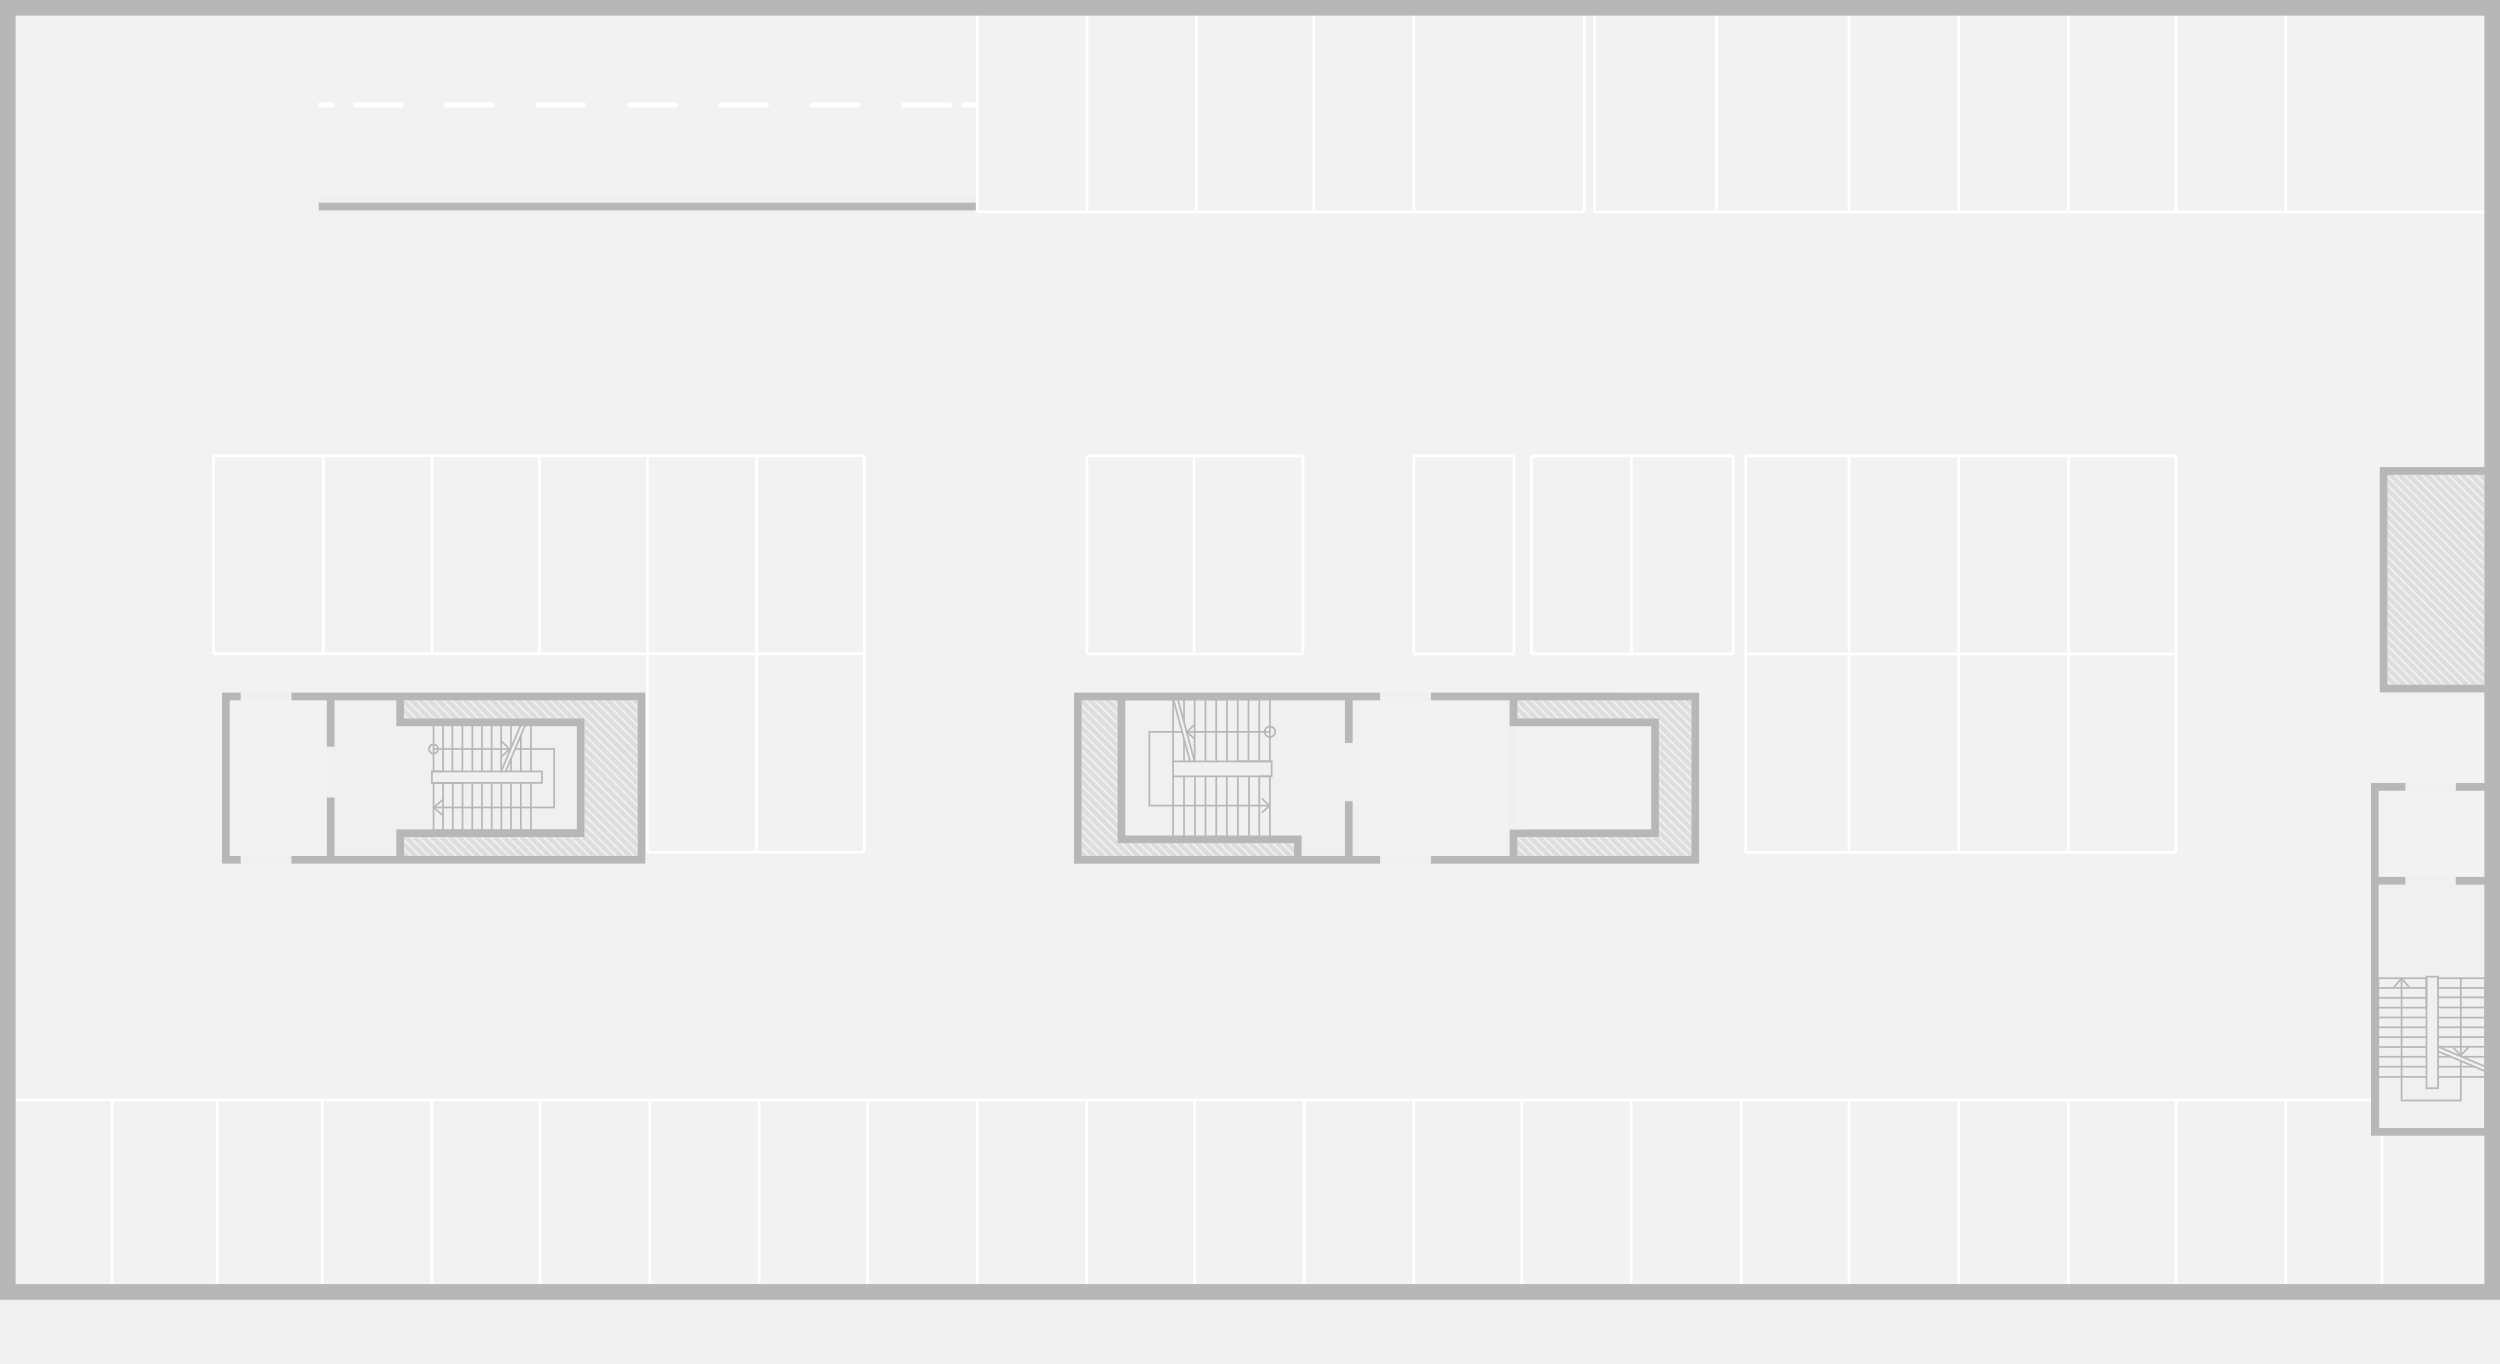
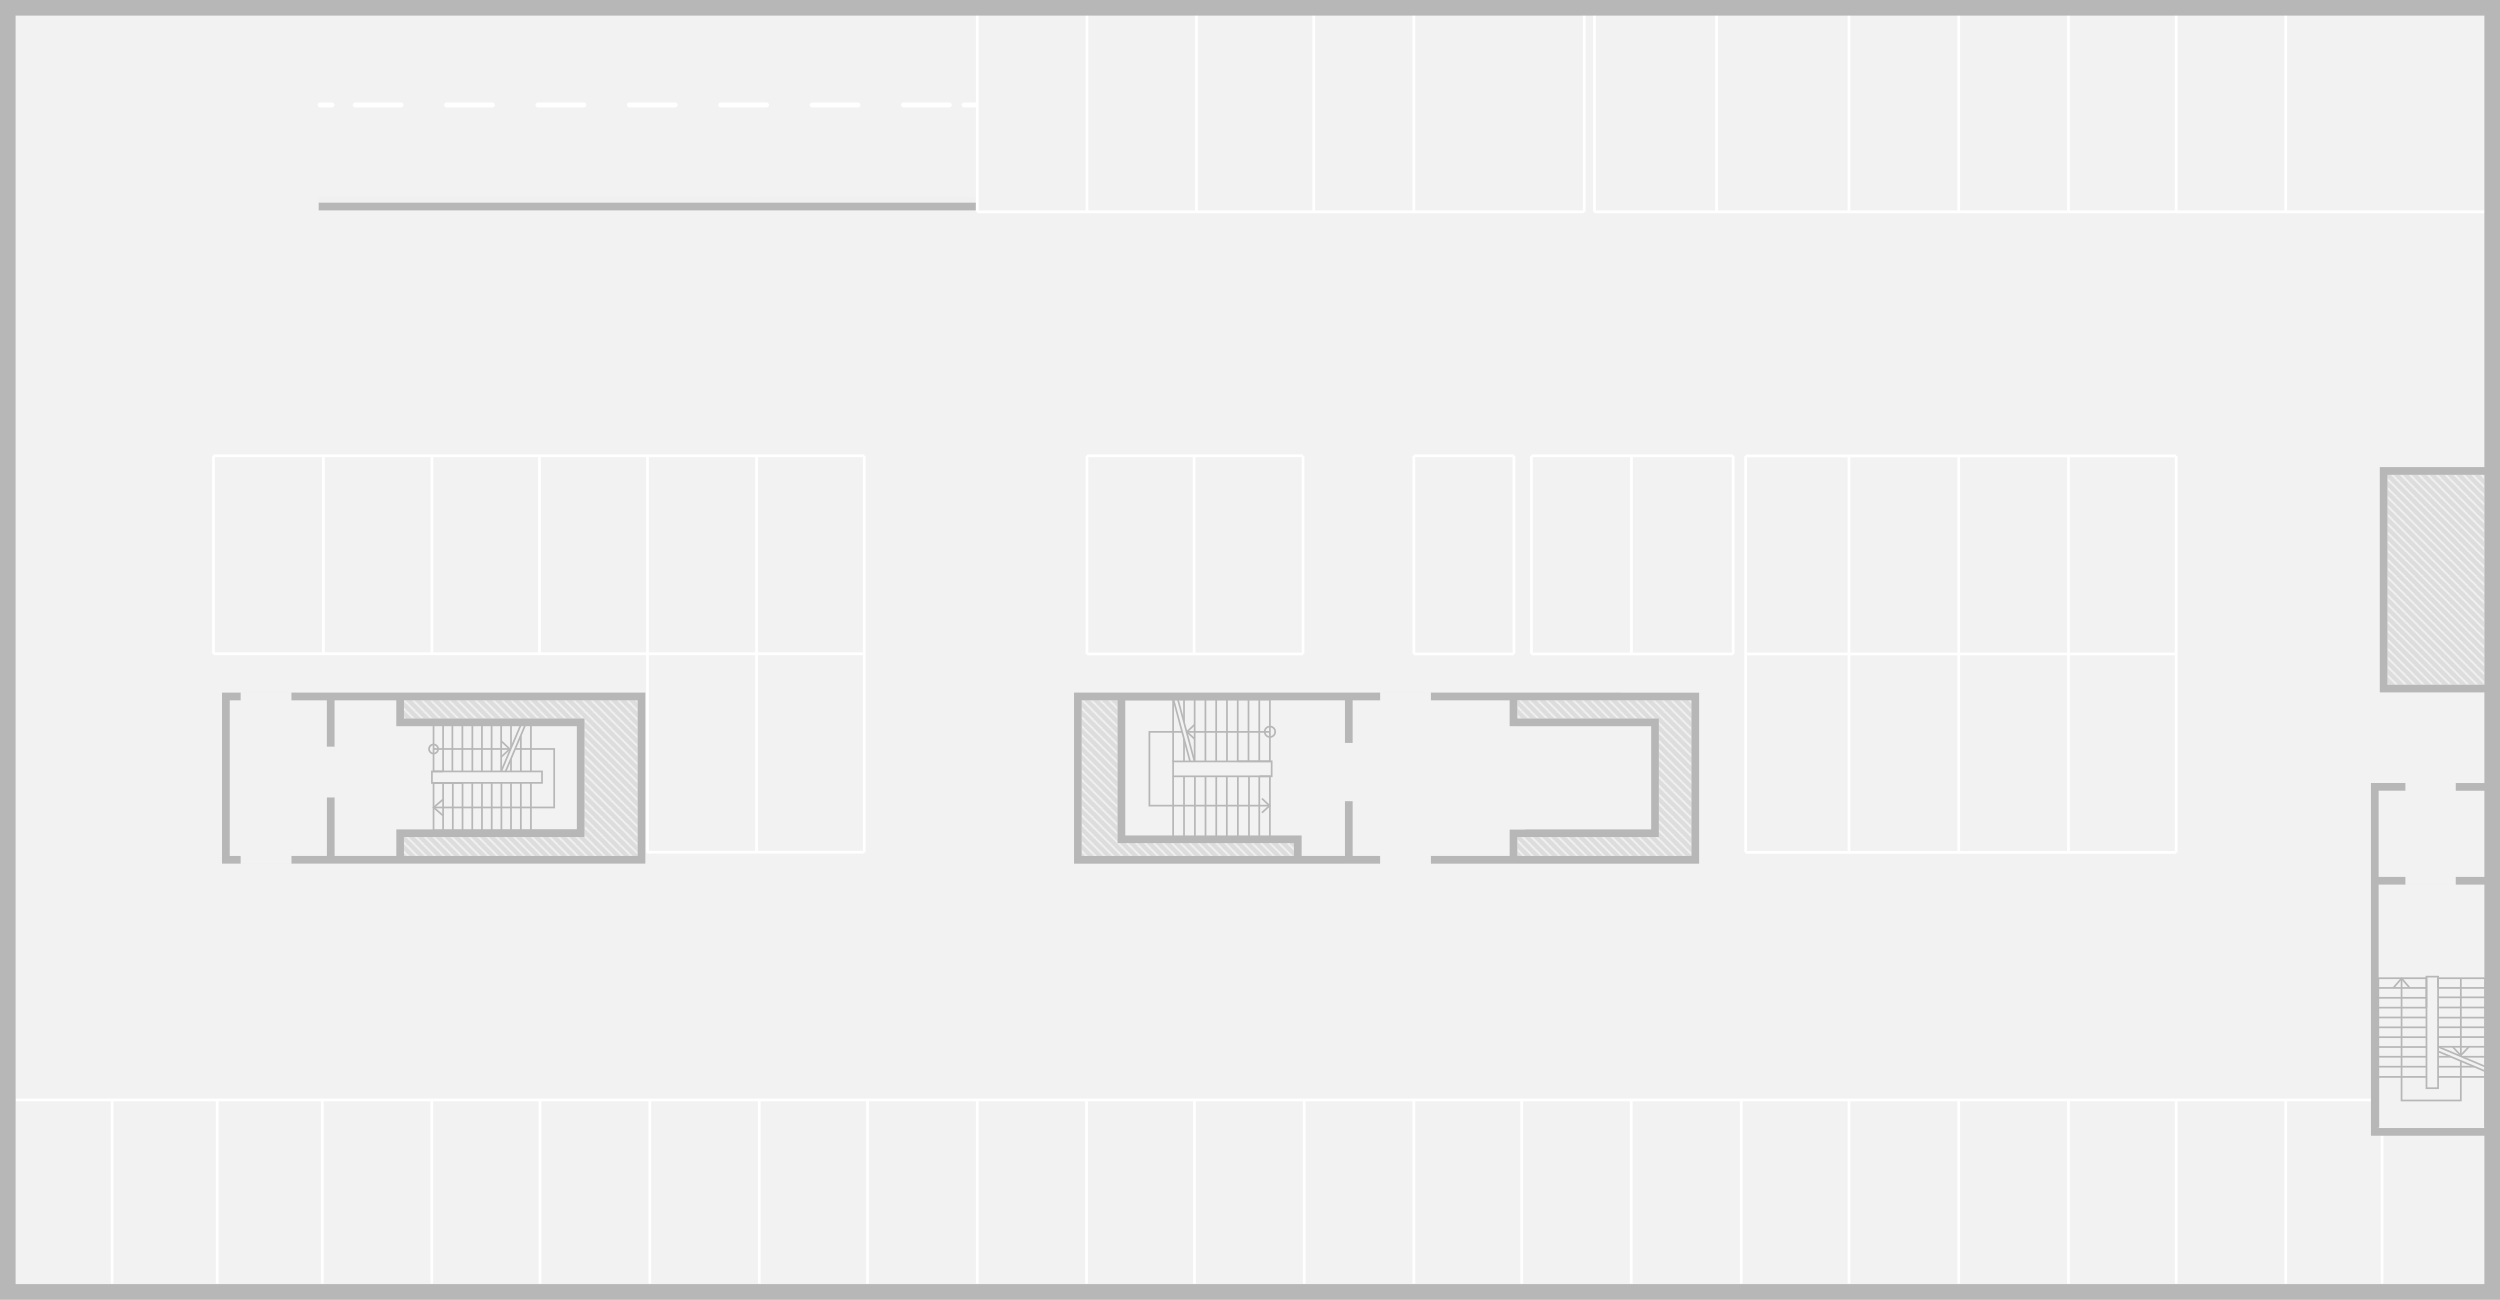
- <svg xmlns="http://www.w3.org/2000/svg" id="Livello_1" data-name="Livello 1" viewBox="0 0 5500 3000">
+ <svg xmlns="http://www.w3.org/2000/svg" id="Livello_1" data-name="Livello 1" viewBox="0 0 5500 2859.47">
  <defs>
-     <pattern id="locale_tecnico-9_2_" data-name="locale tecnico-9 2 " width="38.5" height="38.5" patternTransform="translate(-10216.43 -8776.27) rotate(-180) scale(0.51)" patternUnits="userSpaceOnUse" viewBox="0 0 38.5 38.5">
+     <pattern id="locale_tecnico-9_2_" data-name="locale tecnico-9 2 " width="38.5" height="38.5" patternTransform="translate(-10250.95 -8765.18) rotate(-180) scale(0.51)" patternUnits="userSpaceOnUse" viewBox="0 0 38.5 38.5">
+       <rect width="38.5" height="38.5" style="fill:none" />
+       <rect width="38.5" height="38.5" style="fill:none" />
      <rect width="38.5" height="38.5" style="fill:none" />
      <rect width="38.5" height="38.5" style="fill:none" />
      <rect width="38.5" height="38.5" style="fill:none" />
      <rect width="38.5" height="38.5" style="fill:none" />
      <rect width="38.5" height="38.5" style="fill:none" />
      <rect width="38.5" height="38.5" style="fill:none" />
      <rect width="38.5" height="38.5" style="fill:none" />
      <rect x="35.8" y="35.1" width="40.5" height="39.2" style="fill:#f2f2f2" />
      <line x1="38.5" y1="38.5" x2="77" y2="77" style="fill:none;stroke:#ddd;stroke-linecap:square;stroke-linejoin:round;stroke-width:20px" />
      <rect x="-2.7" y="35.1" width="40.5" height="39.2" style="fill:#f2f2f2" />
      <line y1="38.5" x2="38.5" y2="77" style="fill:none;stroke:#ddd;stroke-linecap:square;stroke-linejoin:round;stroke-width:20px" />
      <line x1="-38.5" y1="38.5" y2="77" style="fill:none;stroke:#ddd;stroke-linecap:square;stroke-linejoin:round;stroke-width:20px" />
      <rect x="35.8" y="-3.4" width="40.5" height="39.2" style="fill:#f2f2f2" />
      <line x1="38.5" x2="77" y2="38.5" style="fill:none;stroke:#ddd;stroke-linecap:square;stroke-linejoin:round;stroke-width:20px" />
      <rect x="-2.7" y="-3.4" width="40.5" height="39.2" style="fill:#f2f2f2" />
      <line x2="38.5" y2="38.5" style="fill:none;stroke:#ddd;stroke-linecap:square;stroke-linejoin:round;stroke-width:20px" />
      <line x1="-38.5" y2="38.5" style="fill:none;stroke:#ddd;stroke-linecap:square;stroke-linejoin:round;stroke-width:20px" />
      <line x1="38.5" y1="-38.5" x2="77" style="fill:none;stroke:#ddd;stroke-linecap:square;stroke-linejoin:round;stroke-width:20px" />
      <line y1="-38.5" x2="38.5" style="fill:none;stroke:#ddd;stroke-linecap:square;stroke-linejoin:round;stroke-width:20px" />
      <line x1="-38.5" y1="-38.5" style="fill:none;stroke:#ddd;stroke-linecap:square;stroke-linejoin:round;stroke-width:20px" />
    </pattern>
  </defs>
  <g id="D1-floor-2">
    <g id="rooms">
      <polygon id="locale_tecnico-9" data-name="locale tecnico-9" points="888.71 1580.66 888.71 1540.72 1402.81 1540.72 1402.81 1883.12 888.71 1883.12 888.71 1841.59 1269.01 1841.59 1285.94 1841.59 1285.94 1824.65 1285.94 1597.6 1285.94 1580.66 1269.01 1580.66 888.71 1580.66" style="fill:url(#locale_tecnico-9_2_)" />
      <polygon id="locale_tecnico-10" data-name="locale tecnico-10" points="2379.69 1883.12 2379.69 1540.72 2458.66 1540.72 2458.66 1838.02 2458.66 1854.88 2475.52 1854.88 2846.63 1854.88 2846.63 1883.12 2379.69 1883.12" style="fill:url(#locale_tecnico-9_2_)" />
      <polygon id="locale_tecnico-11" data-name="locale tecnico-11" points="3338.18 1580.66 3338.18 1540.72 3721.22 1540.72 3721.22 1883.12 3338.18 1883.12 3338.18 1841.59 3632.6 1841.59 3649.3 1841.59 3649.45 1841.59 3649.45 1580.66 3649.3 1580.66 3632.6 1580.66 3338.18 1580.66" style="fill:url(#locale_tecnico-9_2_)" />
      <rect id="locale_tecnico-12" data-name="locale tecnico-12" x="5252.52" y="1044.61" width="213.24" height="461.78" style="fill:url(#locale_tecnico-9_2_)" />
-       <g class="clickable" id="D1--2W-05" data-name="customclass D1--2W-05">
+       <g class="clickable" id="D1--2W-06" data-name="customclass D1--2W-06">
+         <path id="_tracciato_" data-name=" tracciato " d="M34.32,2825.14V34.4H5465.68v993.28h-230.1v495.65h230.1v199.41H5216.07v776h249.61V2825.2ZM488.44,1523.78V1900h931.31V1523.8Zm212.7-1090V450.7H2146.71V433.76Zm1661.69,1090V1900H3738.15V1523.8Z" transform="translate(0 0)" style="fill:#f2f2f2" />
+       </g>
+       <g class="clickable" id="D1--2W-02" data-name="customclass D1--2W-02">
+         <polygon id="_tracciato_2" data-name=" tracciato 2" points="2958.87 1900 2958.87 1523.79 3338.18 1523.79 3338.18 1567.76 3338.18 1586.37 3338.18 1835.84 3338.18 1854.36 3338.18 1900 2958.87 1900" style="fill:#f2f2f2" />
+       </g>
+       <g class="clickable" id="D1--2W-01" data-name="customclass D1--2W-01">
+         <rect id="_tracciato_3" data-name=" tracciato 3" x="505.37" y="1523.78" width="230.63" height="376.13" style="fill:#f2f2f2" />
+       </g>
+       <g class="clickable" id="D1--2E-02" data-name="customclass D1--2E-02">
+         <rect id="_tracciato_4" data-name=" tracciato 4" x="5233" y="1722.74" width="232.68" height="223.41" style="fill:#f2f2f2" />
+       </g>
+       <g class="clickable" id="D1--2-STAIR-C" data-name="customclass D1--2-STAIR-C">
+         <rect id="_tracciato_5" data-name=" tracciato 5" x="5233" y="1946.15" width="232.68" height="535.59" style="fill:#f2f2f2" />
+         <g id="scala_3" data-name="scala 3">
+           <polygon points="5469.02 2480.38 5465.22 2480.38 5465.22 2154 5365.66 2154 5365.66 2395.94 5336.35 2395.94 5336.35 2154 5234.22 2154 5234.22 2480.38 5230.42 2480.38 5230.42 2150.2 5340.15 2150.2 5340.15 2392.14 5361.87 2392.14 5361.87 2150.2 5469.02 2150.2 5469.02 2480.38" style="fill:#b7b7b7" />
+           <polygon points="5415.71 2422.97 5281.52 2422.97 5281.52 2152.63 5285.32 2152.63 5285.32 2419.17 5411.91 2419.17 5411.91 2334.35 5415.71 2334.35 5415.71 2422.97" style="fill:#b7b7b7" />
+           <rect x="5231.48" y="2344.83" width="107.61" height="3.8" style="fill:#b7b7b7" />
+           <rect x="5231.48" y="2367.31" width="107.61" height="3.8" style="fill:#b7b7b7" />
+           <rect x="5231.48" y="2322.96" width="107.61" height="3.8" style="fill:#b7b7b7" />
+           <rect x="5363.77" y="2367.31" width="103.35" height="3.8" style="fill:#b7b7b7" />
+           <rect x="5363.77" y="2344.83" width="79.36" height="3.8" style="fill:#b7b7b7" />
+           <rect x="5416.77" y="2322.96" width="50.35" height="3.8" style="fill:#b7b7b7" />
+           <rect x="5363.77" y="2301.01" width="103.35" height="3.8" style="fill:#b7b7b7" />
+           <rect x="5363.77" y="2279.67" width="103.35" height="3.8" style="fill:#b7b7b7" />
+           <rect x="5363.77" y="2258.11" width="103.35" height="3.8" style="fill:#b7b7b7" />
+           <rect x="5363.77" y="2192.27" width="103.35" height="3.8" style="fill:#b7b7b7" />
+           <rect x="5363.77" y="2171.54" width="103.35" height="3.8" style="fill:#b7b7b7" />
+           <polygon points="5340 2216.95 5336.2 2216.95 5336.2 2146.71 5365.66 2146.71 5365.66 2172.75 5361.87 2172.75 5361.87 2150.5 5340 2150.5 5340 2216.95" style="fill:#b7b7b7" />
+           <rect x="5231.48" y="2236.54" width="107.61" height="3.8" style="fill:#b7b7b7" />
+           <rect x="5231.48" y="2279.9" width="107.61" height="3.8" style="fill:#b7b7b7" />
+           <rect x="5231.48" y="2258.26" width="107.61" height="3.8" style="fill:#b7b7b7" />
+           <rect x="5231.48" y="2301.54" width="107.61" height="3.8" style="fill:#b7b7b7" />
+           <rect x="5231.48" y="2214.9" width="107.61" height="3.8" style="fill:#b7b7b7" />
+           <rect x="5231.48" y="2193.26" width="107.61" height="3.8" style="fill:#b7b7b7" />
+           <rect x="5231.48" y="2171.54" width="107.61" height="3.8" style="fill:#b7b7b7" />
+           <rect x="5363.77" y="2236.85" width="103.35" height="3.8" style="fill:#b7b7b7" />
+           <rect x="5363.77" y="2214.6" width="103.35" height="3.8" style="fill:#b7b7b7" />
+           <polygon points="5299.98 2174.67 5283.48 2155.31 5266.93 2174.3 5264.07 2171.81 5283.52 2149.49 5302.87 2172.2 5299.98 2174.67" style="fill:#b7b7b7" />
+           <polygon points="5413.56 2324.83 5394.26 2303.89 5397.06 2301.32 5413.6 2319.27 5430.28 2301.68 5433.03 2304.29 5413.56 2324.83" style="fill:#b7b7b7" />
+           <rect x="5413.94" y="2268.81" width="3.8" height="111.86" transform="translate(1167.6 6409.86) rotate(-67.11)" style="fill:#b7b7b7" />
+           <rect x="5413.94" y="2279.06" width="3.8" height="111.86" transform="translate(1158.15 6416.12) rotate(-67.11)" style="fill:#b7b7b7" />
+           <rect x="5411.91" y="2151.95" width="3.8" height="171.93" style="fill:#b7b7b7" />
+           <rect x="5363.99" y="2322.96" width="27.41" height="3.8" style="fill:#b7b7b7" />
+         </g>
+       </g>
+       <g class="clickable" id="D1--2-STAIR-B" data-name="customclass D1--2-STAIR-B">
+         <polygon id="a" points="736 1883.12 736 1540.72 871.85 1540.72 871.85 1580.66 871.85 1597.6 888.71 1597.6 1269.01 1597.6 1269.01 1824.65 888.71 1824.65 871.85 1824.65 871.85 1841.59 871.85 1883.12 736 1883.12" style="fill:#f2f2f2" />
        <g id="scala1">
          <polygon points="1277.74 1828.75 951.89 1828.75 951.89 1720.39 1190.56 1720.39 1190.56 1699.05 951.89 1699.05 951.89 1593.27 1277.74 1593.27 1277.74 1597.06 955.69 1597.06 955.69 1695.25 1194.36 1695.25 1194.36 1724.18 955.69 1724.18 955.69 1824.95 1277.74 1824.95 1277.74 1828.75" style="fill:#b7b7b7" />
          <polygon points="1221.09 1778.33 954.24 1778.33 954.24 1774.53 1217.3 1774.53 1217.3 1649.61 1133.61 1649.61 1133.61 1645.82 1221.09 1645.82 1221.09 1778.33" style="fill:#b7b7b7" />
          <rect x="1143.94" y="1721.45" width="3.8" height="106.24" style="fill:#b7b7b7" />
          <rect x="1166.11" y="1721.45" width="3.8" height="106.24" style="fill:#b7b7b7" />
          <rect x="1122.3" y="1721.45" width="3.8" height="106.24" style="fill:#b7b7b7" />
          <rect x="1166.11" y="1595.16" width="3.8" height="101.99" style="fill:#b7b7b7" />
          <rect x="1143.94" y="1618.78" width="3.8" height="78.37" style="fill:#b7b7b7" />
          <rect x="1122.3" y="1595.16" width="3.8" height="49.66" style="fill:#b7b7b7" />
          <rect x="1100.65" y="1595.16" width="3.8" height="101.99" style="fill:#b7b7b7" />
          <rect x="1079.62" y="1595.16" width="3.8" height="101.99" style="fill:#b7b7b7" />
          <rect x="1058.36" y="1595.16" width="3.8" height="101.99" style="fill:#b7b7b7" />
          <rect x="993.35" y="1595.16" width="3.8" height="101.99" style="fill:#b7b7b7" />
          <rect x="972.92" y="1595.16" width="3.8" height="101.99" style="fill:#b7b7b7" />
          <polygon points="1017.73 1724.41 948.32 1724.41 948.32 1695.25 974.14 1695.25 974.14 1699.05 952.12 1699.05 952.12 1720.62 1017.73 1720.62 1017.73 1724.41" style="fill:#b7b7b7" />
          <rect x="1037.09" y="1721.45" width="3.8" height="106.24" style="fill:#b7b7b7" />
          <rect x="1079.85" y="1721.45" width="3.8" height="106.24" style="fill:#b7b7b7" />
          <rect x="1058.43" y="1721.45" width="3.8" height="106.24" style="fill:#b7b7b7" />
          <rect x="1101.18" y="1721.45" width="3.8" height="106.24" style="fill:#b7b7b7" />
          <rect x="1015.68" y="1721.45" width="3.8" height="106.24" style="fill:#b7b7b7" />
          <rect x="994.26" y="1721.45" width="3.8" height="106.24" style="fill:#b7b7b7" />
          <rect x="972.92" y="1721.45" width="3.8" height="106.24" style="fill:#b7b7b7" />
          <rect x="1037.32" y="1595.16" width="3.8" height="101.99" style="fill:#b7b7b7" />
          <rect x="1015.37" y="1595.16" width="3.8" height="101.99" style="fill:#b7b7b7" />
          <polygon points="973.12 1795.55 951.11 1776.34 973.51 1757.22 975.98 1760.11 956.92 1776.37 975.62 1792.69 973.12 1795.55" style="fill:#b7b7b7" />
          <polygon points="1103.53 1667.03 1100.96 1664.24 1118.68 1647.92 1101.32 1631.55 1103.93 1628.79 1124.24 1647.96 1103.53 1667.03" style="fill:#b7b7b7" />
-           <rect x="1069.07" y="1643.73" width="110.39" height="3.8" transform="translate(-829.27 2040.27) rotate(-67.08)" style="fill:#b7b7b7" />
-           <rect x="1079.17" y="1643.73" width="110.39" height="3.8" transform="matrix(0.39, -0.92, 0.92, 0.39, -823.1, 2049.57)" style="fill:#b7b7b7" />
+           <rect x="1069.08" y="1643.75" width="110.39" height="3.8" transform="translate(-829.29 2040.27) rotate(-67.08)" style="fill:#b7b7b7" />
+           <rect x="1078.11" y="1645.76" width="110.31" height="3.8" transform="translate(-826.01 2048.07) rotate(-67.03)" style="fill:#b7b7b7" />
          <rect x="953.56" y="1645.82" width="169.65" height="3.8" style="fill:#b7b7b7" />
          <rect x="1122.3" y="1669.89" width="3.8" height="27.03" style="fill:#b7b7b7" />
-           <path d="M953.86,1659.71a11.92,11.92,0,1,1,11.93-11.92A11.94,11.94,0,0,1,953.86,1659.71Zm0-20a8.13,8.13,0,1,0,8.13,8.13A8.13,8.13,0,0,0,953.86,1639.66Z" style="fill:#b7b7b7" />
+           <path d="M953.86,1659.71a11.92,11.92,0,1,1,11.93-11.92,11.92,11.92,0,0,1-11.93,11.92Zm0-20a8.13,8.13,0,1,0,8.13,8.13,8.13,8.13,0,0,0-8.13-8.13Z" transform="translate(0 0)" style="fill:#b7b7b7" />
        </g>
-         <polygon id="a" points="736 1883.12 736 1540.72 871.85 1540.72 871.85 1580.66 871.85 1597.6 888.71 1597.6 1269.01 1597.6 1269.01 1824.65 888.71 1824.65 871.85 1824.65 871.85 1841.59 871.85 1883.12 736 1883.12" style="fill:none" />
-       </g>
-       <g class="clickable" id="D1--2W-02-B" data-name="customclass D1--2W-02-B">
+       </g>
+       <g class="clickable" id="D1--2-LIFT-A" data-name="customclass D1--2-LIFT-A">
+         <rect id="a-3" x="3338.18" y="1600.18" width="294.41" height="227.06" style="fill:#f2f2f2" />
+       </g>
+       <g class="clickable" id="D1--2-STAIR-A" data-name="customclass D1--2-STAIR-A">
+         <polygon id="a-2" points="2475.52 1838.02 2475.52 1540.72 2958.87 1540.72 2958.87 1883.12 2863.57 1883.12 2863.57 1854.88 2863.57 1838.02 2846.63 1838.02 2475.52 1838.02" style="fill:#f2f2f2" />
        <g id="scala2">
          <rect x="2469.07" y="1538.74" width="3.8" height="302.31" style="fill:#b7b7b7" />
          <polygon points="2795.68 1842.95 2470.96 1842.95 2470.96 1839.16 2791.88 1839.16 2791.88 1709.83 2578.95 1709.83 2578.95 1673.23 2791.88 1673.23 2791.88 1540.64 2470.96 1540.64 2470.96 1536.84 2795.68 1536.84 2795.68 1677.03 2582.74 1677.03 2582.74 1706.04 2795.68 1706.04 2795.68 1842.95" style="fill:#b7b7b7" />
          <polygon points="2793.47 1774.3 2526.78 1774.3 2526.78 1608.23 2600.89 1608.23 2600.89 1612.02 2530.57 1612.02 2530.57 1770.51 2793.47 1770.51 2793.47 1774.3" style="fill:#b7b7b7" />
          <rect x="2610.61" y="1608.23" width="182.63" height="3.8" style="fill:#b7b7b7" />
          <rect x="2578.95" y="1537.6" width="3.8" height="138.59" style="fill:#b7b7b7" />
          <rect x="2602.95" y="1625.77" width="3.8" height="50.42" style="fill:#b7b7b7" />
          <rect x="2602.95" y="1538.13" width="3.8" height="50.42" style="fill:#b7b7b7" />
          <rect x="2578.95" y="1707.93" width="3.8" height="133.12" style="fill:#b7b7b7" />
          <rect x="2602.95" y="1707.93" width="3.8" height="133.12" style="fill:#b7b7b7" />
          <rect x="2626.87" y="1707.93" width="3.8" height="133.12" style="fill:#b7b7b7" />
          <rect x="2650.25" y="1707.93" width="3.8" height="133.12" style="fill:#b7b7b7" />
          <rect x="2673.87" y="1707.93" width="3.8" height="133.12" style="fill:#b7b7b7" />
          <rect x="2745.86" y="1707.93" width="3.8" height="133.12" style="fill:#b7b7b7" />
          <rect x="2768.49" y="1707.93" width="3.8" height="133.12" style="fill:#b7b7b7" />
          <polygon points="2777.44 1789.45 2774.88 1786.65 2790.3 1772.54 2774.87 1758.15 2777.45 1755.37 2795.89 1772.57 2777.44 1789.45" style="fill:#b7b7b7" />
          <polygon points="2799.55 1709.83 2771.15 1709.83 2771.15 1706.04 2795.75 1706.04 2795.75 1676.8 2722.85 1676.8 2722.85 1673 2799.55 1673 2799.55 1709.83" style="fill:#b7b7b7" />
          <rect x="2697.41" y="1537.6" width="3.8" height="138.59" style="fill:#b7b7b7" />
          <rect x="2650.03" y="1537.6" width="3.8" height="138.59" style="fill:#b7b7b7" />
          <rect x="2673.72" y="1537.6" width="3.8" height="138.59" style="fill:#b7b7b7" />
          <rect x="2626.33" y="1537.6" width="3.8" height="138.59" style="fill:#b7b7b7" />
          <rect x="2721.11" y="1537.6" width="3.8" height="138.59" style="fill:#b7b7b7" />
          <rect x="2744.8" y="1537.6" width="3.8" height="138.59" style="fill:#b7b7b7" />
          <rect x="2768.49" y="1537.6" width="3.8" height="138.59" style="fill:#b7b7b7" />
          <rect x="2697.11" y="1707.93" width="3.8" height="133.12" style="fill:#b7b7b7" />
          <rect x="2721.41" y="1707.93" width="3.8" height="133.12" style="fill:#b7b7b7" />
-           <path d="M2793.85,1623.34a13.44,13.44,0,1,1,13.45-13.44A13.46,13.46,0,0,1,2793.85,1623.34Zm0-23.09a9.65,9.65,0,1,0,9.65,9.65A9.66,9.66,0,0,0,2793.85,1600.25Z" style="fill:#b7b7b7" />
+           <path d="M2793.85,1623.34a13.44,13.44,0,1,1,13.45-13.44,13.44,13.44,0,0,1-13.45,13.44Zm0-23.09a9.65,9.65,0,1,0,9.65,9.65h0A9.66,9.66,0,0,0,2793.85,1600.25Z" transform="translate(0 0)" style="fill:#b7b7b7" />
          <polygon points="2626.72 1626.94 2608.36 1610.14 2626.7 1592.87 2629.31 1595.64 2613.94 1610.1 2629.29 1624.14 2626.72 1626.94" style="fill:#b7b7b7" />
-           <rect x="2607.77" y="1535.47" width="3.8" height="142.48" transform="translate(-327.59 732.4) rotate(-15.04)" style="fill:#b7b7b7" />
-           <rect x="2597.97" y="1535.47" width="3.8" height="142.48" transform="translate(-327.93 729.87) rotate(-15.04)" style="fill:#b7b7b7" />
+           <rect x="2607.72" y="1535.64" width="3.8" height="142.48" transform="translate(-327.58 732.22) rotate(-15.04)" style="fill:#b7b7b7" />
+           <rect x="2597.91" y="1535.65" width="3.8" height="142.48" transform="translate(-327.92 729.68) rotate(-15.04)" style="fill:#b7b7b7" />
        </g>
-         <polygon id="a-2" points="2475.52 1838.02 2475.52 1540.72 2958.87 1540.72 2958.87 1883.12 2863.57 1883.12 2863.57 1854.88 2863.57 1838.02 2846.63 1838.02 2475.52 1838.02" style="fill:none" />
-       </g>
-       <g class="clickable" id="D1--2W-02-A" data-name="customclass D1--2W-02-A">
-         <rect id="a-3" x="3338.18" y="1600.18" width="294.41" height="227.06" style="fill:#f2f2f2" />
-       </g>
-       <g class="clickable" id="D1--2W-06" data-name="customclass D1--2W-06">
-         <path id="_tracciato_" data-name=" tracciato " d="M34.32,2825.14V34.4H5465.68v993.28h-230.1v495.65h230.1v199.41H5216.07v776h249.61v326.46ZM488.44,1523.78V1900h931.31v-376.2Zm212.7-1090V450.7H2146.71V433.76Zm1661.69,1090V1900H3738.15v-376.2Z" style="fill:#f2f2f2" />
-       </g>
-       <g class="clickable" id="D1--2W-02" data-name="customclass D1--2W-02">
-         <polygon id="_tracciato_2" data-name=" tracciato 2" points="2989.17 1884.87 2989.17 1542.46 3316.61 1542.46 3316.61 1582.48 3316.61 1599.42 3316.61 1826.47 3316.61 1843.33 3316.61 1884.87 2989.17 1884.87" style="fill:#f2f2f2" />
-       </g>
-       <g class="clickable" id="D1--2W-01" data-name="customclass D1--2W-01">
-         <rect id="_tracciato_3" data-name=" tracciato 3" x="505.37" y="1540.72" width="213.77" height="342.41" style="fill:#f2f2f2" />
-       </g>
-       <g class="clickable" id="D1--2E-02" data-name="customclass D1--2E-02">
-         <rect id="_tracciato_4" data-name=" tracciato 4" x="5233" y="1739.6" width="232.68" height="189.62" style="fill:#f2f2f2" />
-       </g>
-       <g class="clickable" id="D1--2E-01" data-name="customclass D1--2E-01">
-         <g id="scala_3" data-name="scala 3">
-           <polygon points="5469.02 2480.38 5465.22 2480.38 5465.22 2154 5365.66 2154 5365.66 2395.94 5336.35 2395.94 5336.35 2154 5234.22 2154 5234.22 2480.38 5230.42 2480.38 5230.42 2150.2 5340.15 2150.2 5340.15 2392.14 5361.87 2392.14 5361.87 2150.2 5469.02 2150.2 5469.02 2480.38" style="fill:#b7b7b7" />
-           <polygon points="5415.71 2422.97 5281.52 2422.97 5281.52 2152.63 5285.32 2152.63 5285.32 2419.17 5411.91 2419.17 5411.91 2334.35 5415.71 2334.35 5415.71 2422.97" style="fill:#b7b7b7" />
-           <rect x="5231.48" y="2344.83" width="107.61" height="3.8" style="fill:#b7b7b7" />
-           <rect x="5231.48" y="2367.31" width="107.61" height="3.8" style="fill:#b7b7b7" />
-           <rect x="5231.48" y="2322.96" width="107.61" height="3.8" style="fill:#b7b7b7" />
-           <rect x="5363.77" y="2367.31" width="103.35" height="3.8" style="fill:#b7b7b7" />
-           <rect x="5363.77" y="2344.83" width="79.36" height="3.8" style="fill:#b7b7b7" />
-           <rect x="5416.77" y="2322.96" width="50.35" height="3.8" style="fill:#b7b7b7" />
-           <rect x="5363.77" y="2301.01" width="103.35" height="3.8" style="fill:#b7b7b7" />
-           <rect x="5363.77" y="2279.67" width="103.35" height="3.8" style="fill:#b7b7b7" />
-           <rect x="5363.77" y="2258.11" width="103.35" height="3.8" style="fill:#b7b7b7" />
-           <rect x="5363.77" y="2192.27" width="103.35" height="3.8" style="fill:#b7b7b7" />
-           <rect x="5363.77" y="2171.54" width="103.35" height="3.8" style="fill:#b7b7b7" />
-           <polygon points="5340 2216.95 5336.2 2216.95 5336.2 2146.71 5365.66 2146.71 5365.66 2172.75 5361.87 2172.75 5361.87 2150.5 5340 2150.5 5340 2216.95" style="fill:#b7b7b7" />
-           <rect x="5231.48" y="2236.54" width="107.61" height="3.8" style="fill:#b7b7b7" />
-           <rect x="5231.48" y="2279.9" width="107.61" height="3.8" style="fill:#b7b7b7" />
-           <rect x="5231.48" y="2258.26" width="107.61" height="3.8" style="fill:#b7b7b7" />
-           <rect x="5231.48" y="2301.54" width="107.61" height="3.8" style="fill:#b7b7b7" />
-           <rect x="5231.48" y="2214.9" width="107.61" height="3.8" style="fill:#b7b7b7" />
-           <rect x="5231.48" y="2193.26" width="107.61" height="3.8" style="fill:#b7b7b7" />
-           <rect x="5231.48" y="2171.54" width="107.61" height="3.8" style="fill:#b7b7b7" />
-           <rect x="5363.77" y="2236.85" width="103.35" height="3.8" style="fill:#b7b7b7" />
-           <rect x="5363.77" y="2214.6" width="103.35" height="3.8" style="fill:#b7b7b7" />
-           <polygon points="5299.98 2174.67 5283.48 2155.31 5266.93 2174.3 5264.07 2171.81 5283.52 2149.49 5302.87 2172.2 5299.98 2174.67" style="fill:#b7b7b7" />
-           <polygon points="5413.56 2324.83 5394.26 2303.89 5397.06 2301.32 5413.6 2319.27 5430.28 2301.68 5433.03 2304.29 5413.56 2324.83" style="fill:#b7b7b7" />
-           <rect x="5414.08" y="2268.97" width="3.8" height="111.86" transform="translate(1167.4 6409.93) rotate(-67.11)" style="fill:#b7b7b7" />
-           <rect x="5414.08" y="2279.22" width="3.8" height="111.86" transform="translate(1157.95 6416.19) rotate(-67.11)" style="fill:#b7b7b7" />
-           <rect x="5411.91" y="2151.95" width="3.8" height="171.93" style="fill:#b7b7b7" />
-           <rect x="5363.99" y="2322.96" width="27.41" height="3.8" style="fill:#b7b7b7" />
-         </g>
-         <rect id="_tracciato_5" data-name=" tracciato 5" x="5233" y="1946.15" width="232.68" height="535.59" style="fill:none" />
      </g>
    </g>
    <g id="auto">
      <line x1="704.48" y1="230.93" x2="730.15" y2="230.93" style="fill:none;stroke:#fff;stroke-linecap:round;stroke-miterlimit:10;stroke-width:11px" />
      <line x1="781.64" y1="230.93" x2="2095.37" y2="230.93" style="fill:none;stroke:#fff;stroke-linecap:round;stroke-miterlimit:10;stroke-width:11px;stroke-dasharray:100.52,100.52" />
      <line x1="2121.11" y1="230.93" x2="2146.78" y2="230.93" style="fill:none;stroke:#fff;stroke-linecap:round;stroke-miterlimit:10;stroke-width:11px" />
    </g>
    <g id="linee-parcheggi">
      <line x1="5240.67" y1="2497.47" x2="5240.67" y2="2824" style="fill:none;stroke:#fff;stroke-miterlimit:10;stroke-width:6px" />
      <line x1="5028.57" y1="2419.93" x2="5028.57" y2="2824" style="fill:none;stroke:#fff;stroke-miterlimit:10;stroke-width:6px" />
      <line x1="5216.07" y1="2419.93" x2="34.32" y2="2419.93" style="fill:none;stroke:#fff;stroke-miterlimit:10;stroke-width:6px" />
      <line x1="4787.62" y1="2419.93" x2="4787.62" y2="2824" style="fill:none;stroke:#fff;stroke-miterlimit:10;stroke-width:6px" />
      <line x1="4550.69" y1="2419.93" x2="4550.69" y2="2824" style="fill:none;stroke:#fff;stroke-miterlimit:10;stroke-width:6px" />
      <line x1="4309.21" y1="2419.93" x2="4309.21" y2="2824" style="fill:none;stroke:#fff;stroke-miterlimit:10;stroke-width:6px" />
      <line x1="4067.72" y1="2419.93" x2="4067.72" y2="2824" style="fill:none;stroke:#fff;stroke-miterlimit:10;stroke-width:6px" />
      <line x1="5028.57" y1="33.19" x2="5028.57" y2="466.03" style="fill:none;stroke:#fff;stroke-miterlimit:10;stroke-width:6px" />
      <line x1="4787.62" y1="33.19" x2="4787.62" y2="466.03" style="fill:none;stroke:#fff;stroke-miterlimit:10;stroke-width:6px" />
      <line x1="4550.69" y1="33.19" x2="4550.69" y2="466.03" style="fill:none;stroke:#fff;stroke-miterlimit:10;stroke-width:6px" />
      <line x1="4309.21" y1="33.19" x2="4309.21" y2="466.03" style="fill:none;stroke:#fff;stroke-miterlimit:10;stroke-width:6px" />
      <line x1="4067.72" y1="33.19" x2="4067.72" y2="466.03" style="fill:none;stroke:#fff;stroke-miterlimit:10;stroke-width:6px" />
      <line x1="3776.5" y1="33.19" x2="3776.5" y2="466.03" style="fill:none;stroke:#fff;stroke-miterlimit:10;stroke-width:6px" />
      <line x1="3507.83" y1="33.19" x2="3507.83" y2="466.03" style="fill:none;stroke:#fff;stroke-miterlimit:10;stroke-width:6px" />
      <line x1="3485.35" y1="466.03" x2="2149.97" y2="466.03" style="fill:none;stroke:#fff;stroke-miterlimit:10;stroke-width:6px" />
      <line x1="3485.35" y1="33.19" x2="3485.35" y2="466.03" style="fill:none;stroke:#fff;stroke-miterlimit:10;stroke-width:6px" />
      <line x1="3110.44" y1="33.19" x2="3110.44" y2="466.03" style="fill:none;stroke:#fff;stroke-miterlimit:10;stroke-width:6px" />
      <line x1="2890.22" y1="33.19" x2="2890.22" y2="466.03" style="fill:none;stroke:#fff;stroke-miterlimit:10;stroke-width:6px" />
      <line x1="2632.33" y1="33.19" x2="2632.33" y2="466.03" style="fill:none;stroke:#fff;stroke-miterlimit:10;stroke-width:6px" />
      <line x1="2391.3" y1="33.19" x2="2391.3" y2="466.03" style="fill:none;stroke:#fff;stroke-miterlimit:10;stroke-width:6px" />
      <line x1="2149.97" y1="33.19" x2="2149.97" y2="466.03" style="fill:none;stroke:#fff;stroke-miterlimit:10;stroke-width:6px" />
      <line x1="3830.8" y1="2419.93" x2="3830.8" y2="2824" style="fill:none;stroke:#fff;stroke-miterlimit:10;stroke-width:6px" />
      <line x1="3588.7" y1="2419.93" x2="3588.7" y2="2824" style="fill:none;stroke:#fff;stroke-miterlimit:10;stroke-width:6px" />
      <line x1="3347.75" y1="2419.93" x2="3347.75" y2="2824" style="fill:none;stroke:#fff;stroke-miterlimit:10;stroke-width:6px" />
      <line x1="3110.44" y1="2419.93" x2="3110.44" y2="2824" style="fill:none;stroke:#fff;stroke-miterlimit:10;stroke-width:6px" />
      <line x1="2869.34" y1="2419.93" x2="2869.34" y2="2824" style="fill:none;stroke:#fff;stroke-miterlimit:10;stroke-width:6px" />
      <line x1="2627.85" y1="2419.93" x2="2627.85" y2="2824" style="fill:none;stroke:#fff;stroke-miterlimit:10;stroke-width:6px" />
      <line x1="2390.39" y1="2419.93" x2="2390.39" y2="2824" style="fill:none;stroke:#fff;stroke-miterlimit:10;stroke-width:6px" />
      <line x1="2149.97" y1="2419.93" x2="2149.97" y2="2824" style="fill:none;stroke:#fff;stroke-miterlimit:10;stroke-width:6px" />
      <line x1="4787.62" y1="1003.07" x2="4787.62" y2="1875.23" style="fill:none;stroke:#fff;stroke-miterlimit:10;stroke-width:6px" />
      <line x1="4787.62" y1="1875.23" x2="3840.44" y2="1875.23" style="fill:none;stroke:#fff;stroke-miterlimit:10;stroke-width:6px" />
      <line x1="5465.68" y1="466.03" x2="3507.83" y2="466.03" style="fill:none;stroke:#fff;stroke-miterlimit:10;stroke-width:6px" />
      <line x1="4787.62" y1="1438.73" x2="3840.44" y2="1438.73" style="fill:none;stroke:#fff;stroke-miterlimit:10;stroke-width:6px" />
      <line x1="3812.95" y1="1438.73" x2="3369.16" y2="1438.73" style="fill:none;stroke:#fff;stroke-miterlimit:10;stroke-width:6px" />
      <line x1="3812.95" y1="1002.69" x2="3369.16" y2="1002.69" style="fill:none;stroke:#fff;stroke-miterlimit:10;stroke-width:6px" />
      <line x1="3330.66" y1="1438.73" x2="3110.44" y2="1438.73" style="fill:none;stroke:#fff;stroke-miterlimit:10;stroke-width:6px" />
      <line x1="3330.66" y1="1002.69" x2="3110.44" y2="1002.69" style="fill:none;stroke:#fff;stroke-miterlimit:10;stroke-width:6px" />
      <line x1="4787.62" y1="1003.07" x2="3840.44" y2="1003.07" style="fill:none;stroke:#fff;stroke-miterlimit:10;stroke-width:6px" />
      <line x1="4550.69" y1="1003.07" x2="4550.69" y2="1875.23" style="fill:none;stroke:#fff;stroke-miterlimit:10;stroke-width:6px" />
      <line x1="4309.21" y1="1003.07" x2="4309.21" y2="1875.23" style="fill:none;stroke:#fff;stroke-miterlimit:10;stroke-width:6px" />
      <line x1="1901.42" y1="1002.69" x2="1901.42" y2="1874.85" style="fill:none;stroke:#fff;stroke-miterlimit:10;stroke-width:6px" />
      <line x1="1901.42" y1="1874.85" x2="1423.01" y2="1874.85" style="fill:none;stroke:#fff;stroke-miterlimit:10;stroke-width:6px" />
      <line x1="1901.42" y1="1438.28" x2="469.68" y2="1438.28" style="fill:none;stroke:#fff;stroke-miterlimit:10;stroke-width:6px" />
      <line x1="1901.42" y1="1002.69" x2="469.68" y2="1002.69" style="fill:none;stroke:#fff;stroke-miterlimit:10;stroke-width:6px" />
      <line x1="1664.5" y1="1002.69" x2="1664.5" y2="1874.85" style="fill:none;stroke:#fff;stroke-miterlimit:10;stroke-width:6px" />
      <line x1="1424.53" y1="1002.69" x2="1424.53" y2="1874.85" style="fill:none;stroke:#fff;stroke-miterlimit:10;stroke-width:6px" />
      <line x1="4067.72" y1="1003.07" x2="4067.72" y2="1875.23" style="fill:none;stroke:#fff;stroke-miterlimit:10;stroke-width:6px" />
      <line x1="3840.44" y1="1003.07" x2="3840.44" y2="1875.23" style="fill:none;stroke:#fff;stroke-miterlimit:10;stroke-width:6px" />
      <line x1="3812.95" y1="1002.69" x2="3812.95" y2="1438.73" style="fill:none;stroke:#fff;stroke-miterlimit:10;stroke-width:6px" />
      <line x1="3589.23" y1="1002.69" x2="3589.23" y2="1438.73" style="fill:none;stroke:#fff;stroke-miterlimit:10;stroke-width:6px" />
      <line x1="3369.16" y1="1002.69" x2="3369.16" y2="1438.73" style="fill:none;stroke:#fff;stroke-miterlimit:10;stroke-width:6px" />
      <line x1="2866.68" y1="1438.73" x2="2391.3" y2="1438.73" style="fill:none;stroke:#fff;stroke-miterlimit:10;stroke-width:6px" />
      <line x1="2866.68" y1="1002.69" x2="2391.3" y2="1002.69" style="fill:none;stroke:#fff;stroke-miterlimit:10;stroke-width:6px" />
      <line x1="2866.68" y1="1002.69" x2="2866.68" y2="1438.73" style="fill:none;stroke:#fff;stroke-miterlimit:10;stroke-width:6px" />
      <line x1="2627.02" y1="1002.69" x2="2627.02" y2="1438.73" style="fill:none;stroke:#fff;stroke-miterlimit:10;stroke-width:6px" />
      <line x1="2391.3" y1="1002.69" x2="2391.3" y2="1438.73" style="fill:none;stroke:#fff;stroke-miterlimit:10;stroke-width:6px" />
      <line x1="3330.66" y1="1002.69" x2="3330.66" y2="1438.73" style="fill:none;stroke:#fff;stroke-miterlimit:10;stroke-width:6px" />
      <line x1="3110.44" y1="1002.69" x2="3110.44" y2="1438.73" style="fill:none;stroke:#fff;stroke-miterlimit:10;stroke-width:6px" />
      <line x1="1908.49" y1="2419.93" x2="1908.49" y2="2824" style="fill:none;stroke:#fff;stroke-miterlimit:10;stroke-width:6px" />
      <line x1="1670.42" y1="2419.93" x2="1670.42" y2="2824" style="fill:none;stroke:#fff;stroke-miterlimit:10;stroke-width:6px" />
      <line x1="1429.54" y1="2419.93" x2="1429.54" y2="2824" style="fill:none;stroke:#fff;stroke-miterlimit:10;stroke-width:6px" />
      <line x1="1186.84" y1="1002.69" x2="1186.84" y2="1438.28" style="fill:none;stroke:#fff;stroke-miterlimit:10;stroke-width:6px" />
      <line x1="1187.98" y1="2419.93" x2="1187.98" y2="2824" style="fill:none;stroke:#fff;stroke-miterlimit:10;stroke-width:6px" />
      <line x1="950.22" y1="1002.69" x2="950.22" y2="1438.28" style="fill:none;stroke:#fff;stroke-miterlimit:10;stroke-width:6px" />
      <line x1="711.47" y1="1002.69" x2="711.47" y2="1438.28" style="fill:none;stroke:#fff;stroke-miterlimit:10;stroke-width:6px" />
      <line x1="469.68" y1="1002.69" x2="469.68" y2="1438.28" style="fill:none;stroke:#fff;stroke-miterlimit:10;stroke-width:6px" />
      <line x1="949.92" y1="2419.93" x2="949.92" y2="2824" style="fill:none;stroke:#fff;stroke-miterlimit:10;stroke-width:6px" />
      <line x1="709.04" y1="2419.93" x2="709.04" y2="2824" style="fill:none;stroke:#fff;stroke-miterlimit:10;stroke-width:6px" />
      <line x1="477.81" y1="2419.93" x2="477.81" y2="2824" style="fill:none;stroke:#fff;stroke-miterlimit:10;stroke-width:6px" />
      <line x1="246.65" y1="2419.93" x2="246.65" y2="2824" style="fill:none;stroke:#fff;stroke-miterlimit:10;stroke-width:6px" />
    </g>
    <g id="walls">
-       <path d="M34.32,2859.47H5500V0H0V2859.47ZM5465.68,1506.39H5252.44V1044.61h213.24ZM34.32,34.32H5465.68V1027.6h-230.1v495.65h230.1v199.42h-63v16.93h63v189.62h-63v16.93h63v535.52H5233V1946.08h58.93v-16.94H5233V1739.52h58.93v-16.93h-75.86v776h249.61v326.46H34.32Z" style="fill:#b7b7b7" />
-       <path d="M2975.8,1883.12V1762.69h-16.93v120.43h-95.3V1838h-388v-297.3h483.34v93.78h16.94v-93.78h60.45v-16.94H2362.9V1900h673.35v-16.93Zm-129.17,0H2379.69v-342.4h78.9v314.15h388Z" style="fill:#b7b7b7" />
-       <path d="M3338.18,1523.78H3148v16.94h173.22v56.87H3632.6v227.06h-278v.53h-33.33v57.94H3148V1900h590.12v-376.2Zm383,359.34h-383v-41.53h311.35V1580.66H3338.18v-39.94h383Z" style="fill:#b7b7b7" />
-       <path d="M888.71,1523.78H641.15v16.94h77.91v102H736v-102H871.85v56.87h397.23v227.06H871.93v58.4H736.07V1754.41H719.14v128.64H641.22v16.86h778.53v-376.2h-531Zm514.1,359.34H888.71v-41.53h397.23V1580.66H888.71v-39.94h514.1Z" style="fill:#b7b7b7" />
+       <path d="M34.32,2859.47H5500V0H0V2859.47ZM5465.68,1506.39H5252.44V1044.61h213.24ZM34.32,34.32H5465.68V1027.6h-230.1v495.65h230.1v199.42h-63v16.93h63v189.62h-63v16.93h63v535.52H5233V1946.08h58.93v-16.94H5233V1739.52h58.93v-16.93h-75.86v776h249.61v326.46H34.32Z" transform="translate(0 0)" style="fill:#b7b7b7" />
+       <path d="M2975.8,1883.12V1762.69h-16.93v120.43h-95.3V1838h-388V1540.7h483.34v93.78h16.94V1540.7h60.45v-16.94H2362.9V1900h673.35v-16.93Zm-129.17,0H2379.69v-342.4h78.9v314.15h388Z" transform="translate(0 0)" style="fill:#b7b7b7" />
+       <path d="M3338.18,1523.78H3148v16.94h173.22v56.87H3632.6v227.06h-278v.53h-33.33v57.94H3148V1900h590.12V1523.8Zm383,359.34h-383v-41.53h311.35V1580.66H3338.18v-39.94h383Z" transform="translate(0 0)" style="fill:#b7b7b7" />
+       <path d="M888.71,1523.78H641.15v16.94h77.91v102H736v-102H871.85v56.87h397.23v227.06H871.93v58.4H736.07V1754.41H719.14v128.64H641.22v16.86h778.53v-376.2h-531Zm514.1,359.34H888.71v-41.53h397.23V1580.66H888.71v-39.94h514.1Z" transform="translate(0 0)" style="fill:#b7b7b7" />
      <polygon points="505.37 1883.12 505.37 1540.72 529.44 1540.72 529.44 1523.78 505.37 1523.78 488.44 1523.78 488.44 1540.72 488.44 1883.12 488.44 1899.98 505.37 1899.98 529.44 1899.98 529.44 1883.12 505.37 1883.12" style="fill:#b7b7b7" />
      <rect x="701.14" y="445.91" width="1445.57" height="16.93" style="fill:#b7b7b7" />
    </g>
  </g>
</svg>
